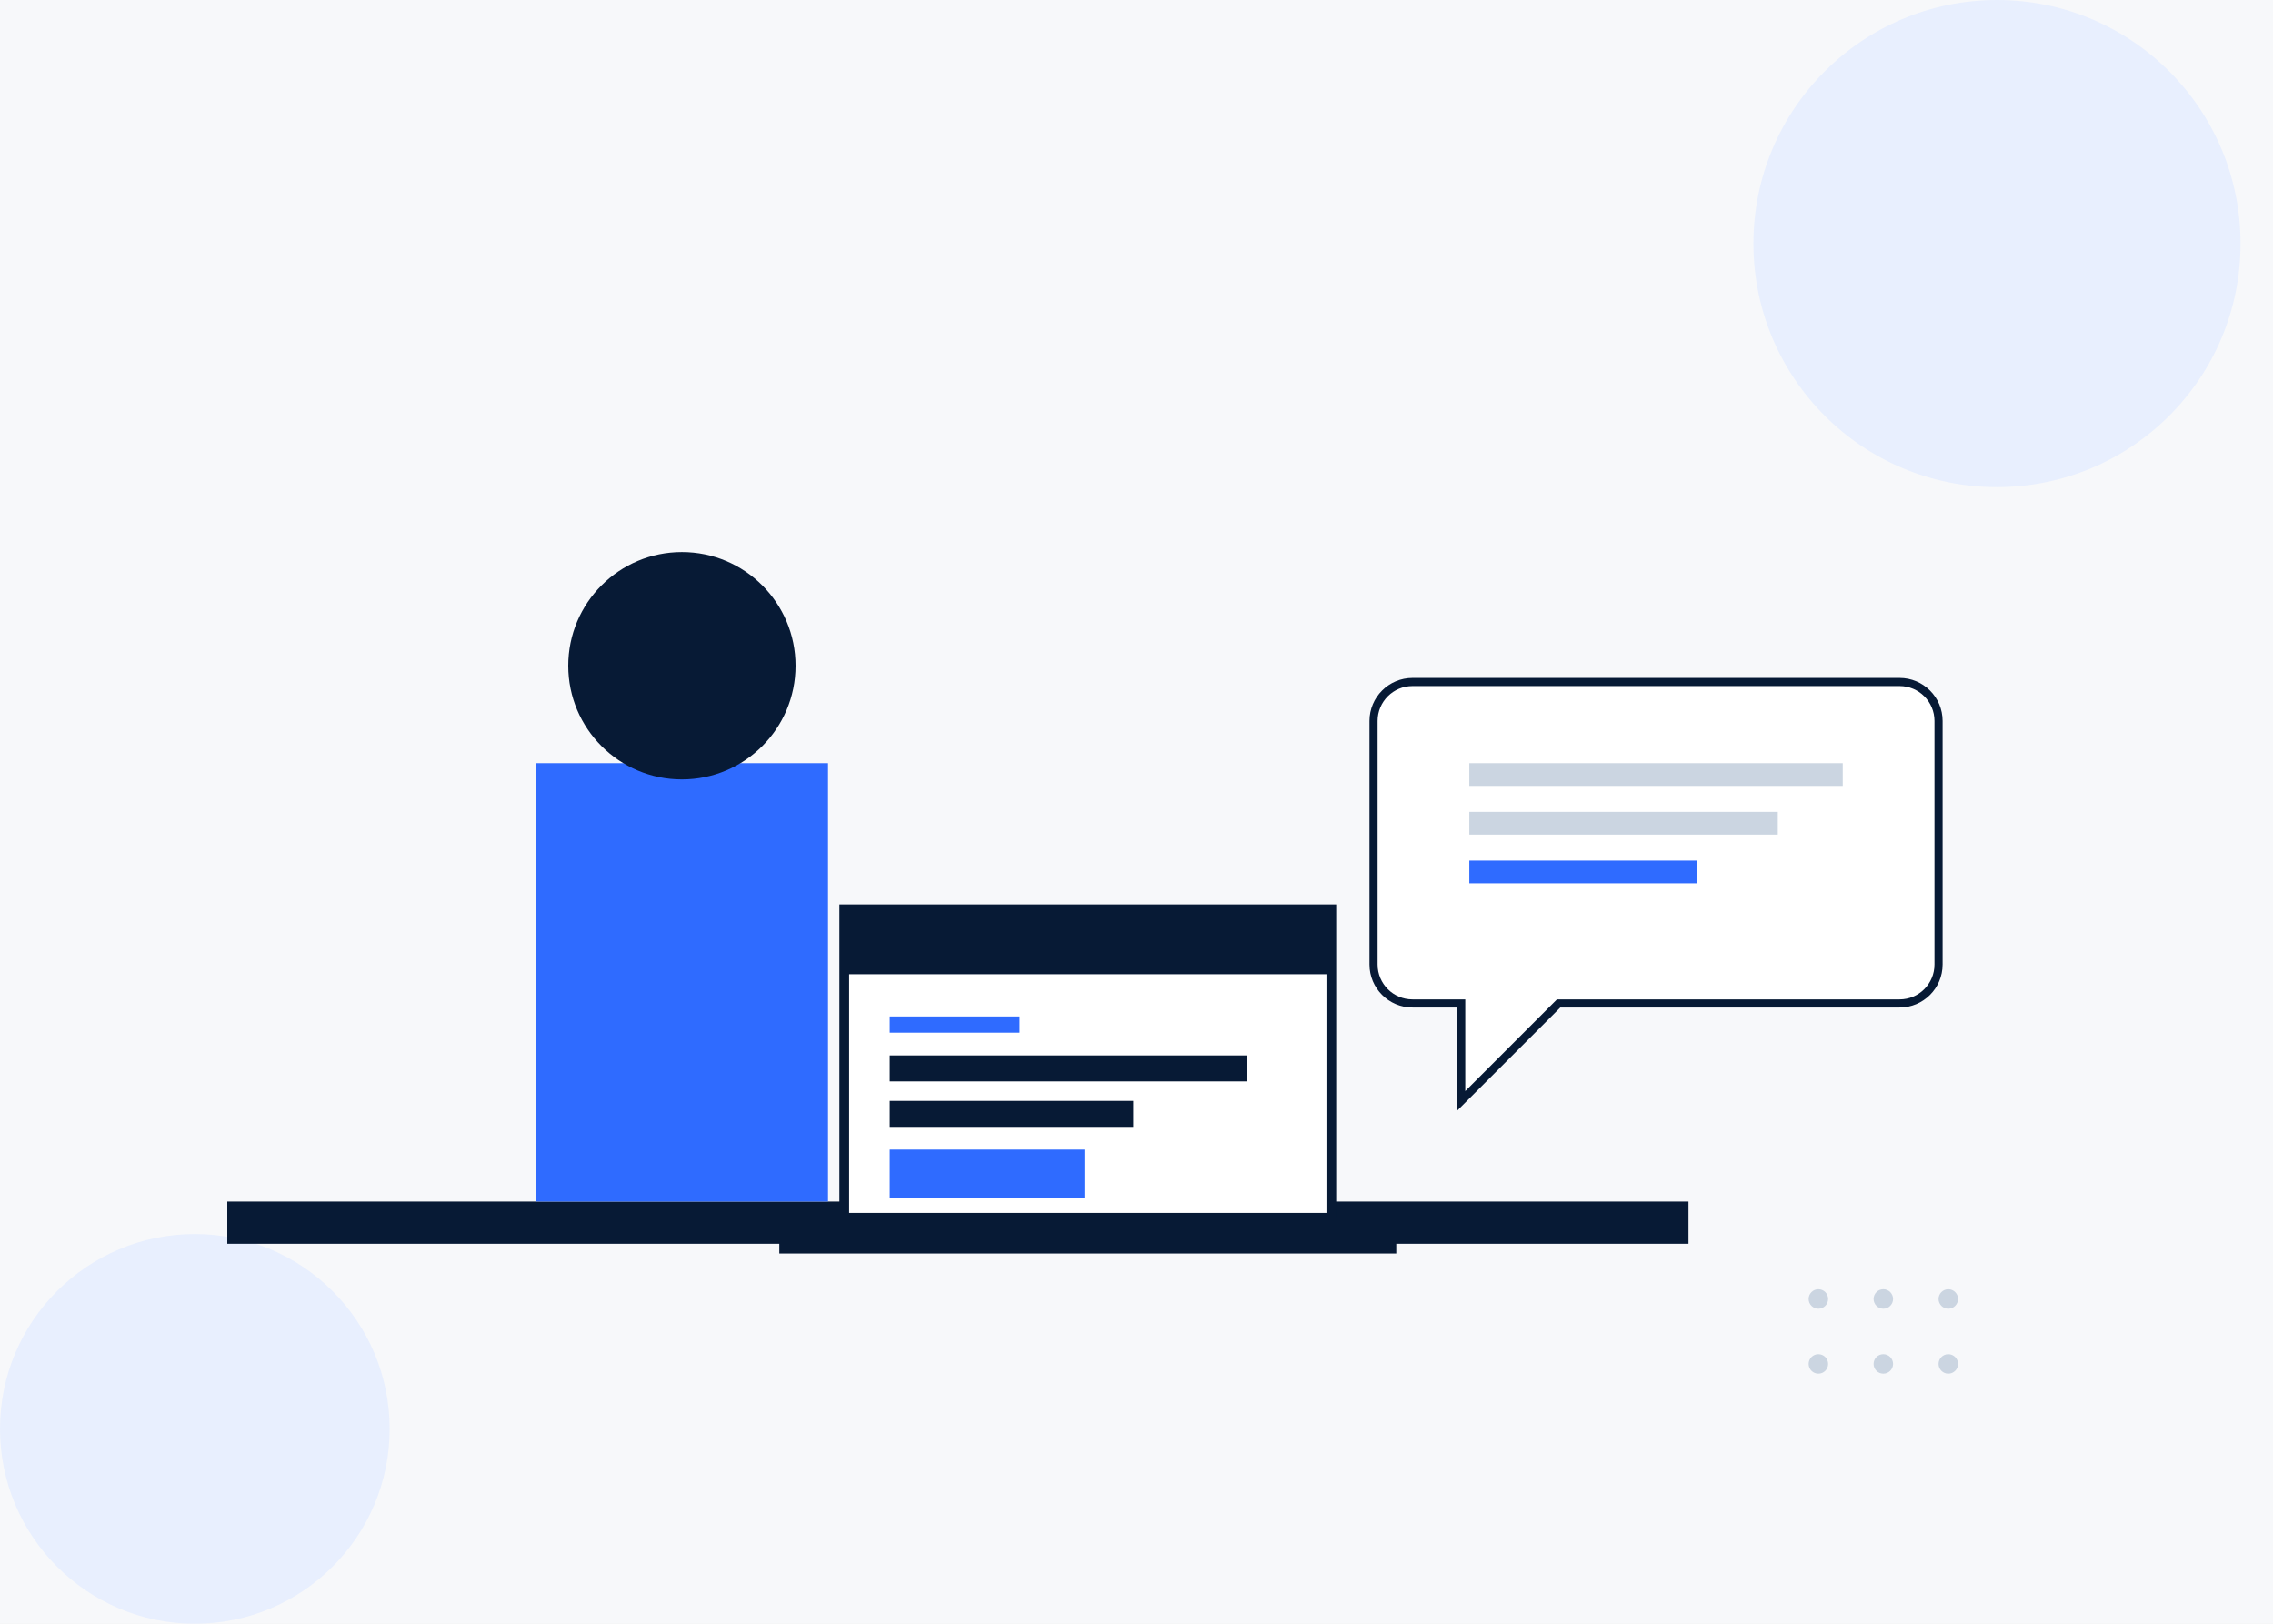
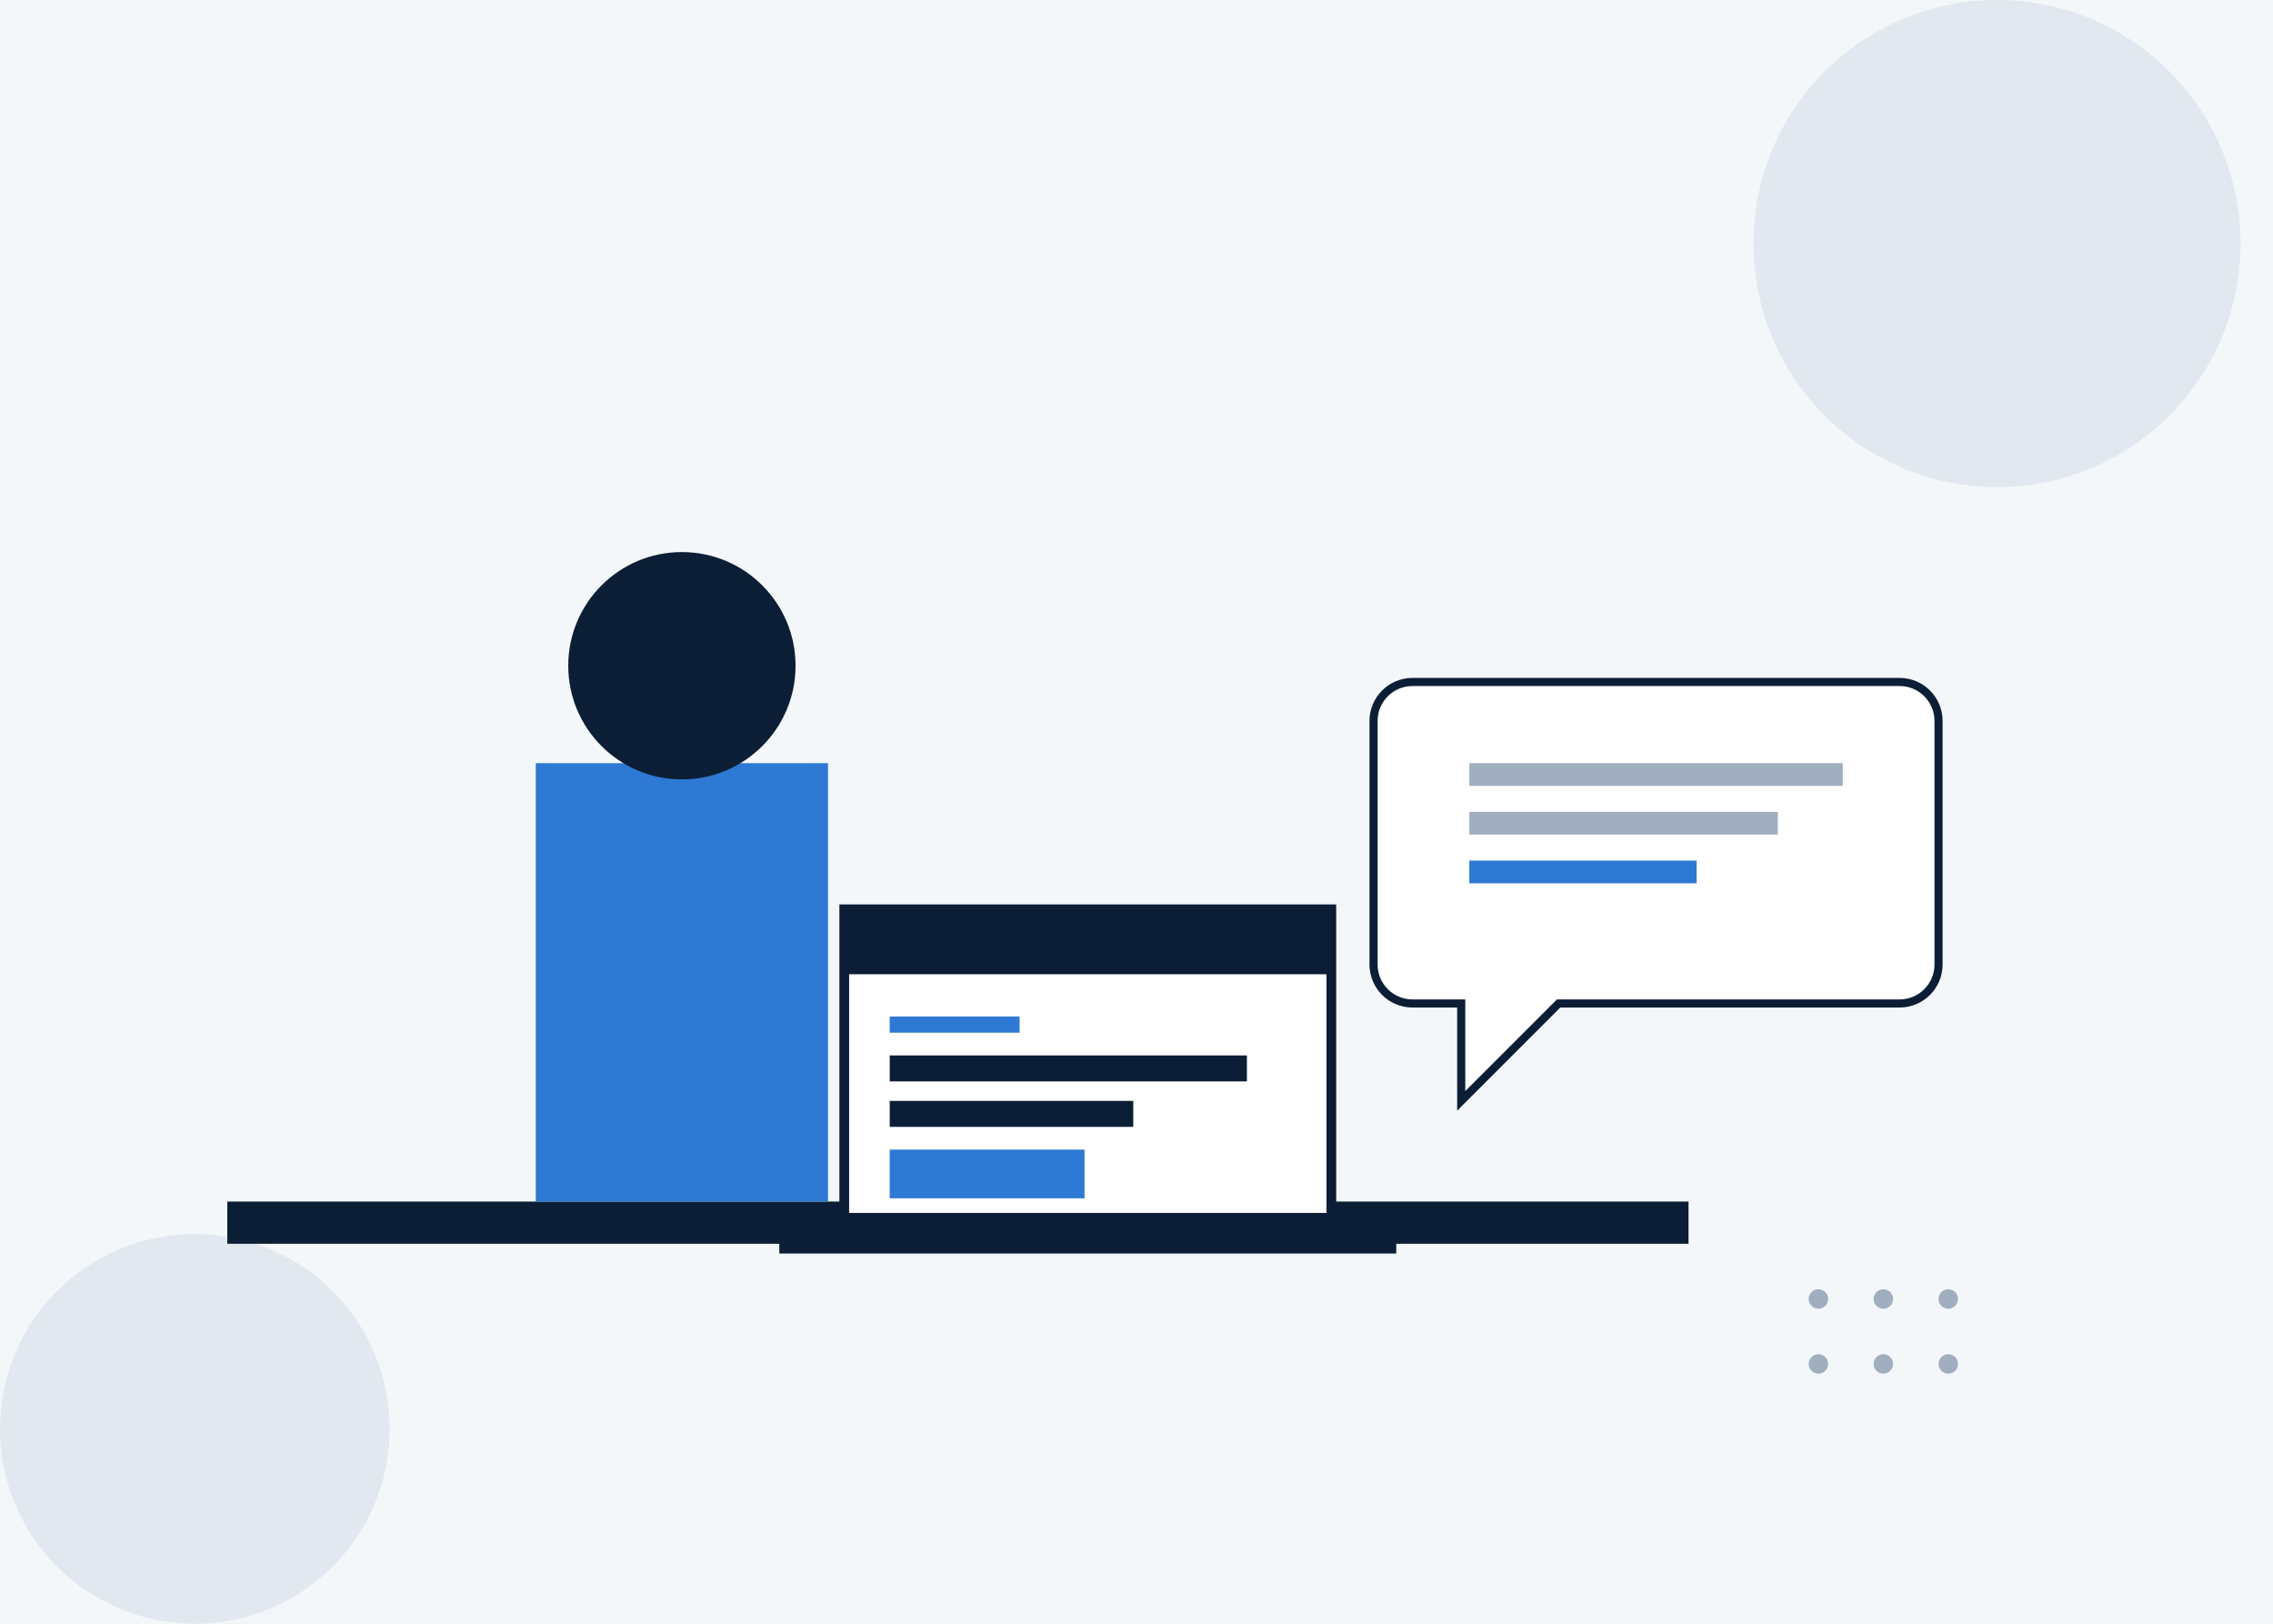
<svg xmlns="http://www.w3.org/2000/svg" viewBox="0 0 1400 1000">
-   <rect width="1400" height="1000" fill="#F7F8FA" />
-   <circle cx="1230" cy="150" r="150" fill="#E8EFFE" />
-   <circle cx="120" cy="880" r="120" fill="#E8EFFE" />
-   <rect x="140" y="740" width="900" height="26" fill="#071A35" />
-   <rect x="330" y="470" width="180" height="270" fill="#2F6BFF" />
-   <circle cx="420" cy="410" r="70" fill="#071A35" />
-   <rect x="520" y="560" width="300" height="190" fill="#FFFFFF" stroke="#071A35" stroke-width="6" />
-   <rect x="520" y="560" width="300" height="40" fill="#071A35" />
-   <rect x="480" y="750" width="380" height="22" fill="#071A35" />
-   <rect x="548" y="626" width="80" height="10" fill="#2F6BFF" />
-   <rect x="548" y="650" width="220" height="16" fill="#071A35" />
-   <rect x="548" y="678" width="150" height="16" fill="#071A35" />
-   <rect x="548" y="708" width="120" height="30" fill="#2F6BFF" />
-   <path d="M870 420 h300 a24 24 0 0 1 24 24 v150 a24 24 0 0 1 -24 24 h-210 l-60 60 v-60 h-30 a24 24 0 0 1 -24 -24 v-150 a24 24 0 0 1 24 -24 Z" fill="#FFFFFF" stroke="#071A35" stroke-width="5" />
-   <rect x="905" y="470" width="230" height="14" fill="#CBD5E1" />
-   <rect x="905" y="500" width="190" height="14" fill="#CBD5E1" />
-   <rect x="905" y="530" width="140" height="14" fill="#2F6BFF" />
-   <g fill="#CBD5E1">
+   <rect width="1400" height="1000" fill="#F4F7FA" />
+   <circle cx="1230" cy="150" r="150" fill="#E2E8F0" />
+   <circle cx="120" cy="880" r="120" fill="#E2E8F0" />
+   <rect x="140" y="740" width="900" height="26" fill="#0B1E36" />
+   <rect x="330" y="470" width="180" height="270" fill="#2E79D3" />
+   <circle cx="420" cy="410" r="70" fill="#0B1E36" />
+   <rect x="520" y="560" width="300" height="190" fill="#FFFFFF" stroke="#0B1E36" stroke-width="6" />
+   <rect x="520" y="560" width="300" height="40" fill="#0B1E36" />
+   <rect x="480" y="750" width="380" height="22" fill="#0B1E36" />
+   <rect x="548" y="626" width="80" height="10" fill="#2E79D3" />
+   <rect x="548" y="650" width="220" height="16" fill="#0B1E36" />
+   <rect x="548" y="678" width="150" height="16" fill="#0B1E36" />
+   <rect x="548" y="708" width="120" height="30" fill="#2E79D3" />
+   <path d="M870 420 h300 a24 24 0 0 1 24 24 v150 a24 24 0 0 1 -24 24 h-210 l-60 60 v-60 h-30 a24 24 0 0 1 -24 -24 v-150 a24 24 0 0 1 24 -24 Z" fill="#FFFFFF" stroke="#0B1E36" stroke-width="5" />
+   <rect x="905" y="470" width="230" height="14" fill="#A0AEC0" />
+   <rect x="905" y="500" width="190" height="14" fill="#A0AEC0" />
+   <rect x="905" y="530" width="140" height="14" fill="#2E79D3" />
+   <g fill="#A0AEC0">
    <circle cx="1120" cy="800" r="6" />
    <circle cx="1160" cy="800" r="6" />
    <circle cx="1200" cy="800" r="6" />
    <circle cx="1120" cy="840" r="6" />
    <circle cx="1160" cy="840" r="6" />
    <circle cx="1200" cy="840" r="6" />
  </g>
</svg>
